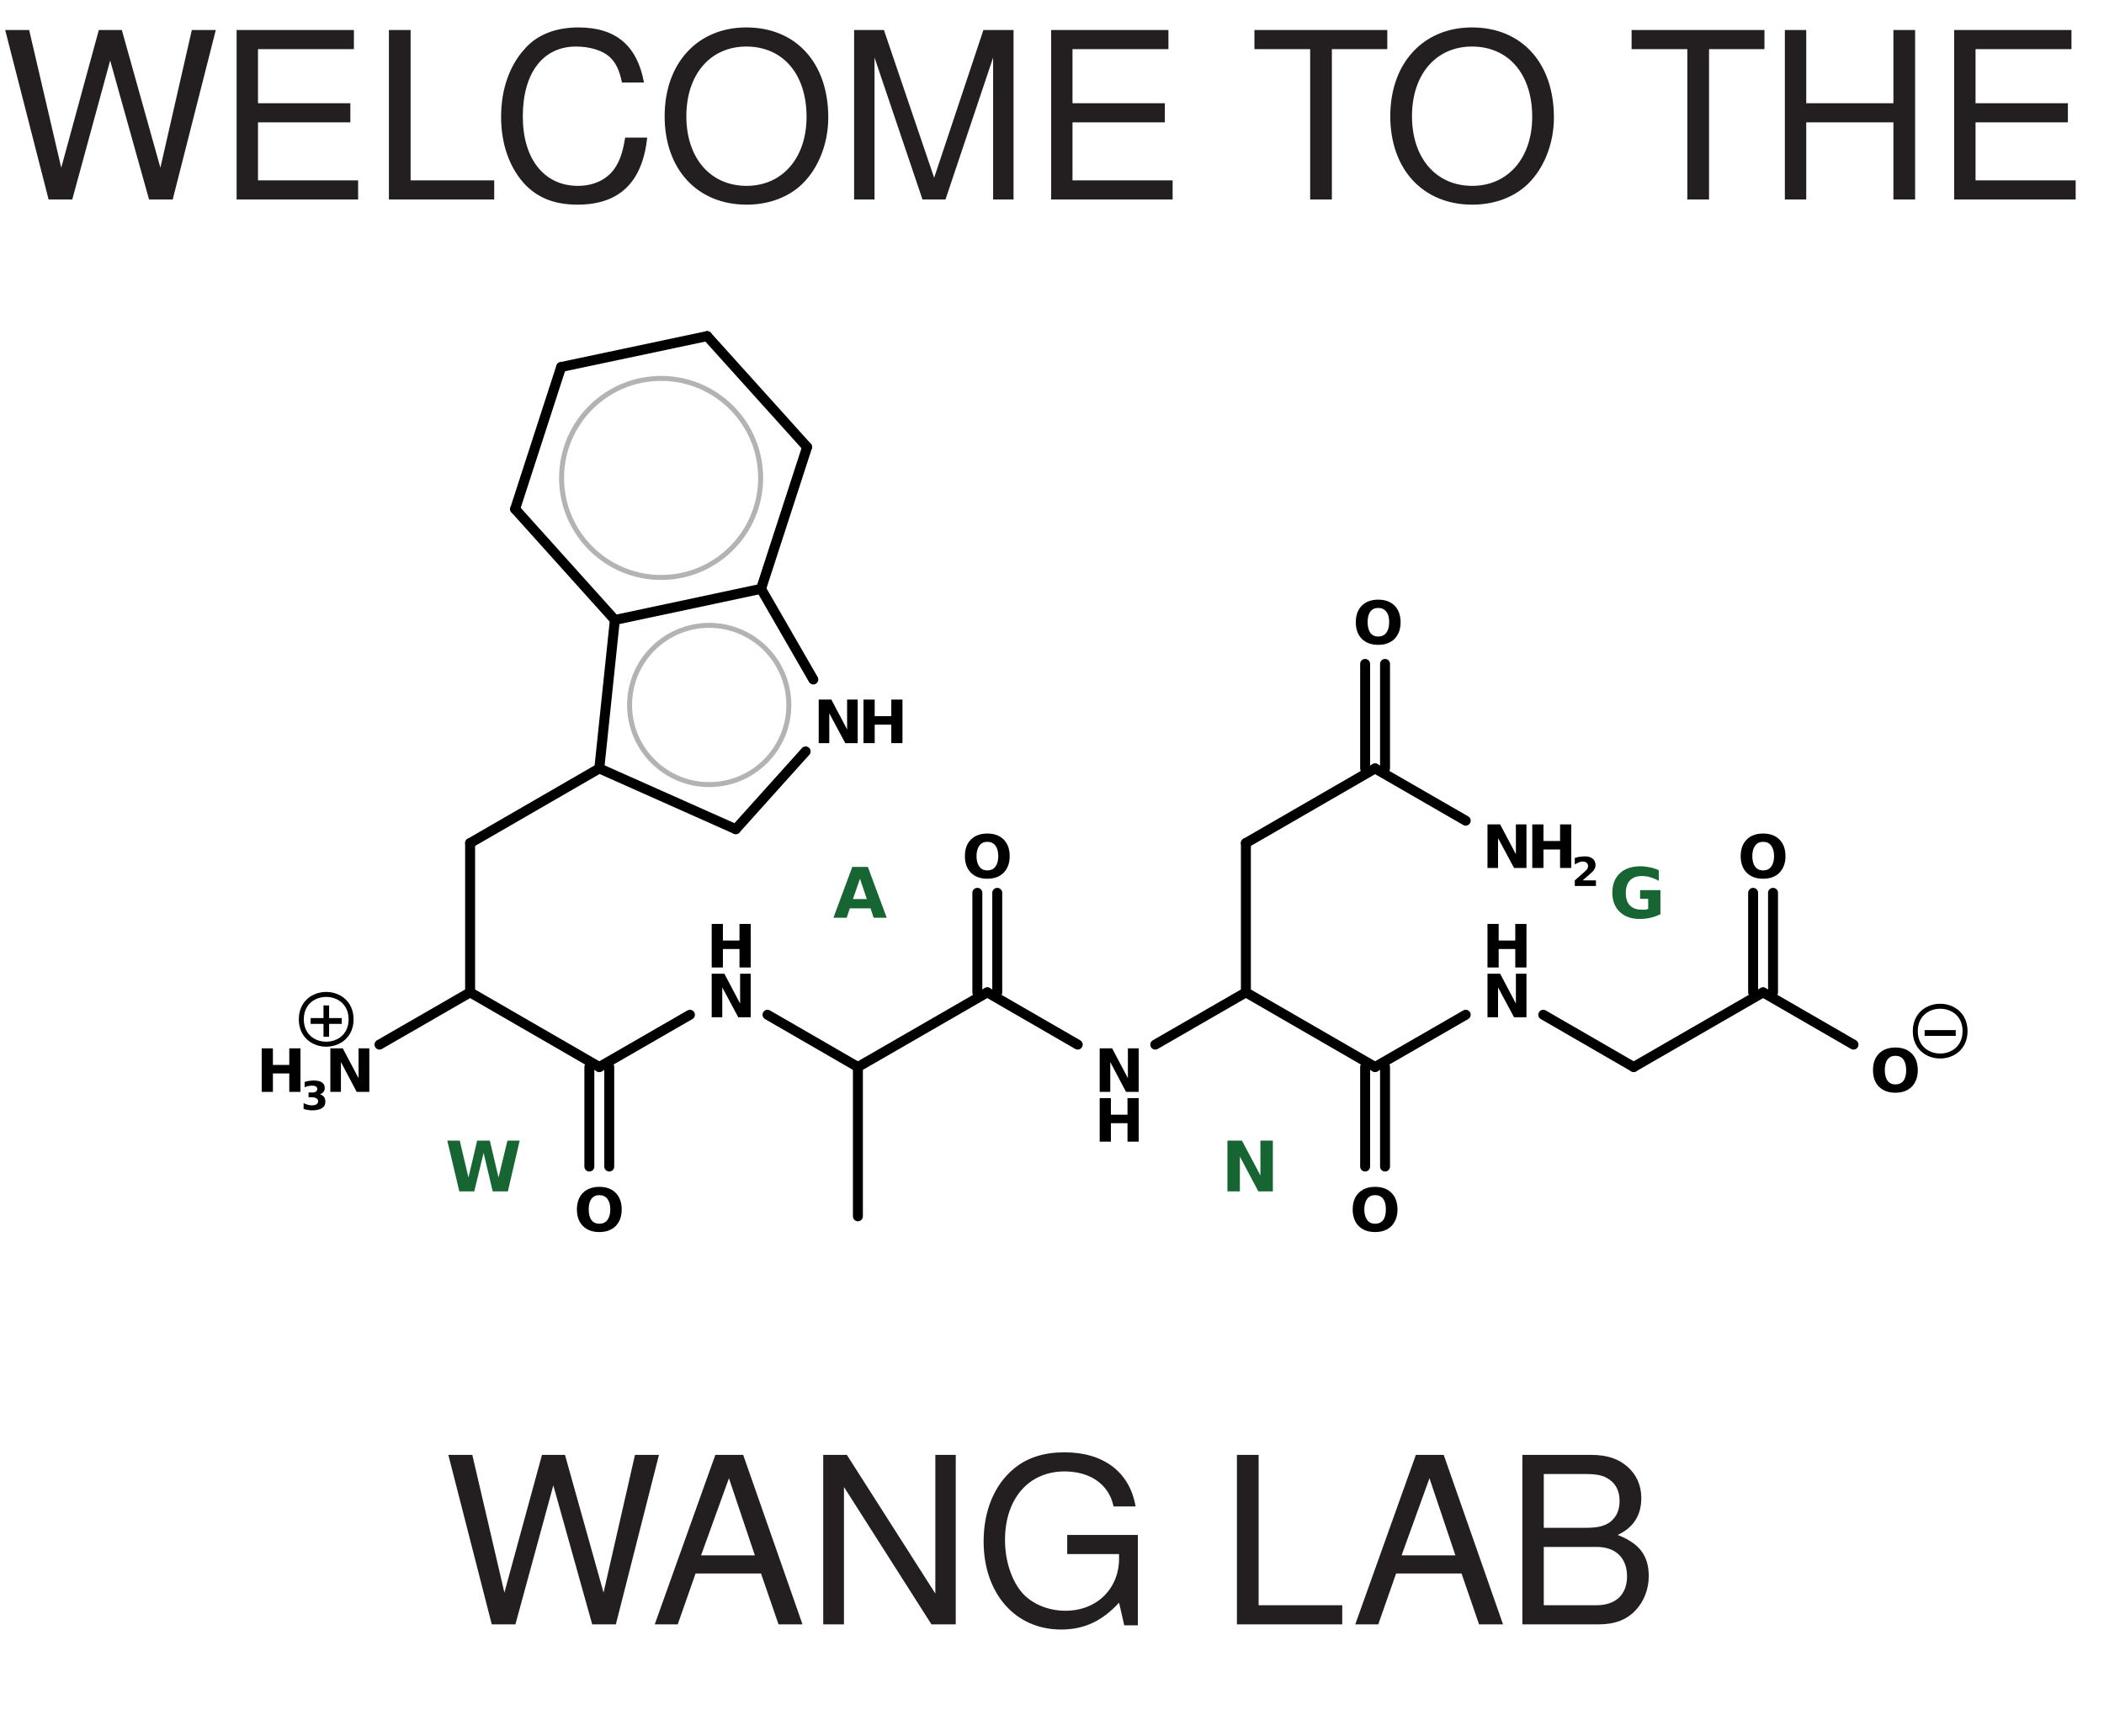
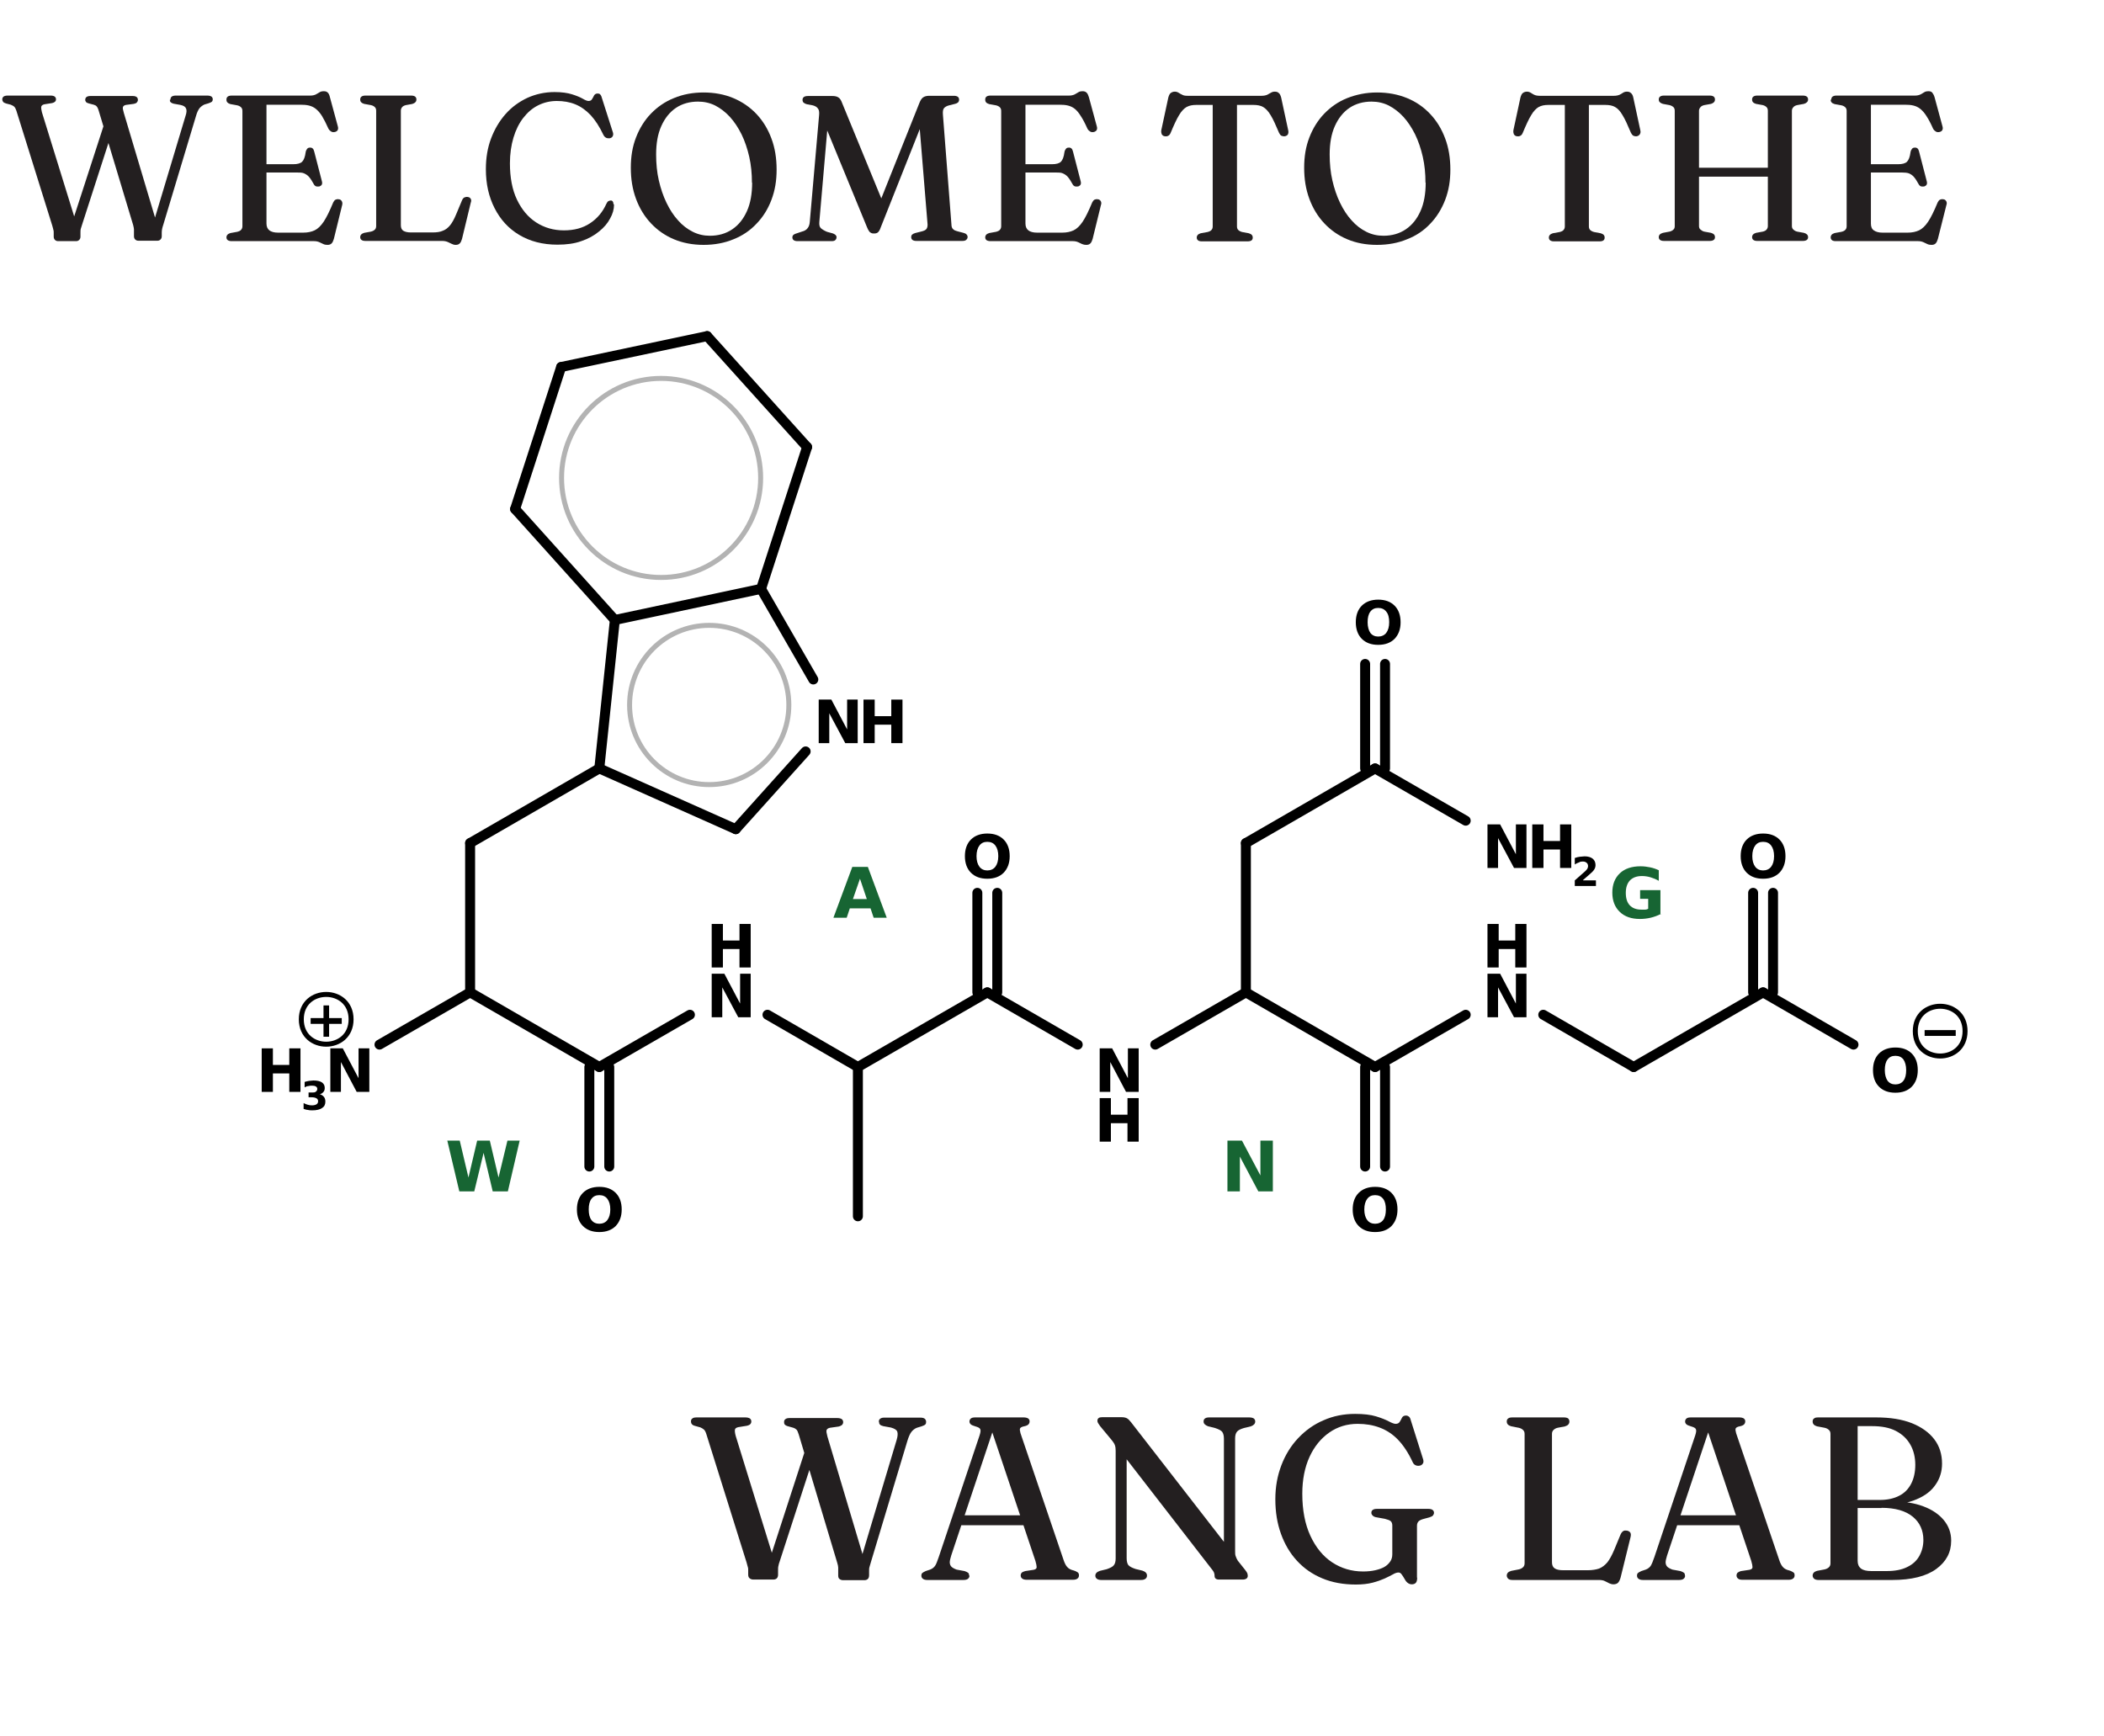
<svg xmlns="http://www.w3.org/2000/svg" id="Layer_1" version="1.1" viewBox="0 0 101.46 83.72">
  <defs>
    <style>
      .st0, .st1, .st2, .st3 {
        fill: none;
      }

      .st4 {
        fill: #176533;
+       }
+ 
+       .st5 {
+         fill: #231f20;
      }

      .st1, .st2 {
        stroke-width: .24px;
      }

      .st1, .st3 {
        stroke: #000;
      }

      .st2 {
        opacity: .6;
        stroke: gray;
      }

-       .st2, .st5, .st6 {
+       .st2, .st6 {
        isolation: isolate;
-       }
- 
-       .st6 {
-         fill: #231f20;
-         font-family: Helvetica, Helvetica;
-         font-size: 11.2px;
      }

      .st3 {
        stroke-linecap: round;
        stroke-width: .48px;
      }
    </style>
  </defs>
-   <g class="st5">
-     <text class="st6" transform="translate(21.37 78.34)">
-       <tspan x="0" y="0">WANG LAB</tspan>
-     </text>
+   <g class="st6">
+     <g class="st6">
+       <g class="st6">
+         <path class="st5" d="M38.83,69.84l.49.16-1.72,5.3c-.03.08-.05.15-.06.21-.02.07-.02.14-.02.23v.2c0,.08-.02.14-.06.18-.04.04-.1.06-.17.06h-.96c-.07,0-.13-.02-.18-.06s-.07-.1-.07-.18v-.2c0-.06,0-.12-.02-.17-.01-.05-.03-.12-.06-.22l-1.94-6.19c-.03-.1-.07-.17-.11-.21s-.11-.08-.18-.11l-.25-.07c-.08-.02-.13-.05-.16-.09-.03-.04-.04-.08-.04-.13,0-.06.02-.11.07-.14.04-.04.12-.05.22-.05h2.33c.1,0,.17.02.22.05.05.04.07.08.07.15,0,.1-.07.17-.2.2l-.43.07c-.09.02-.15.06-.16.12s0,.17.04.31l1.91,6.18-.46.34,1.93-5.94ZM42.38,68.57c0-.07.02-.12.07-.15.05-.04.12-.05.21-.05h1.72c.1,0,.18.02.22.06.04.04.06.09.06.15,0,.05-.01.09-.04.12-.03.03-.09.06-.18.09l-.23.07c-.1.04-.19.11-.26.2-.07.09-.13.23-.19.42l-1.76,5.85c-.03.1-.05.18-.07.24s-.02.13-.02.2v.2c0,.08-.02.14-.06.18s-.1.06-.17.06h-1.02c-.07,0-.13-.02-.18-.06s-.06-.1-.06-.18v-.2c0-.06,0-.12,0-.17,0-.06-.02-.14-.05-.24l-1.85-6.17c-.04-.12-.07-.2-.11-.24s-.09-.07-.15-.09l-.25-.07c-.08-.02-.13-.05-.16-.08-.03-.03-.04-.07-.04-.12,0-.07.02-.12.07-.15.05-.04.12-.05.21-.05h2.28c.1,0,.17.02.22.05.05.04.07.09.07.15,0,.05-.02.09-.05.13-.04.03-.09.06-.17.08l-.42.06c-.09.02-.14.06-.16.11s0,.16.04.31l1.84,6.17-.39.3,1.89-6.31c.05-.17.06-.3.03-.39s-.13-.15-.3-.2l-.38-.07c-.07-.02-.13-.04-.16-.08-.03-.03-.04-.07-.04-.12Z" />
+         <path class="st5" d="M46.75,75.99c0,.06-.02.11-.07.15-.04.04-.12.06-.22.06h-1.74c-.1,0-.17-.02-.22-.06-.05-.04-.07-.09-.07-.15,0-.05.01-.09.04-.12.03-.03.08-.06.17-.1l.21-.07c.11-.04.19-.11.24-.18s.11-.22.18-.43l1.97-5.87c.04-.13.06-.23.03-.29-.02-.06-.1-.1-.24-.14-.1-.03-.18-.06-.22-.1-.04-.04-.06-.08-.06-.13,0-.06.02-.11.07-.15.05-.04.12-.05.22-.05h2.32c.1,0,.17.02.22.05.05.04.07.08.07.14s-.02.11-.06.15c-.04.04-.11.07-.21.09-.11.02-.17.06-.19.1-.02.05-.01.12.02.23l2.08,6.12c.05.15.11.27.18.34.07.08.17.13.3.16.1.03.17.07.21.1.04.04.05.08.05.14,0,.06-.02.11-.07.15-.05.04-.12.06-.22.06h-2.23c-.1,0-.17-.02-.22-.06-.05-.04-.07-.09-.07-.15,0-.05.02-.1.05-.13s.09-.06.17-.08l.4-.06c.1-.02.15-.06.15-.13,0-.06-.02-.16-.06-.3l-2.15-6.41.17-.08-2.08,6.23c-.04.13-.07.25-.07.33s.03.16.08.21c.05.05.14.1.25.14l.38.07c.07.02.13.05.17.08s.05.07.05.13ZM46.21,73.08h3.35l.04.48h-3.44l.05-.48Z" />
+         <path class="st5" d="M55.31,75.99c0,.06-.02.11-.07.15-.05.04-.12.06-.22.06h-1.91c-.1,0-.17-.02-.22-.06-.05-.04-.07-.09-.07-.15,0-.1.07-.18.22-.23l.33-.08c.17-.06.29-.12.34-.19.06-.07.09-.18.09-.33v-5.19c0-.11-.01-.2-.04-.28-.03-.08-.1-.18-.22-.32l-.49-.59c-.05-.07-.08-.12-.1-.15-.02-.03-.03-.07-.03-.11,0-.06.02-.1.06-.13s.09-.04.16-.04h.96c.1,0,.18.02.24.05.06.03.13.1.2.19l4.72,6.08-.24.5v-5.78c0-.15-.03-.26-.08-.33-.05-.07-.17-.13-.35-.19l-.33-.08c-.15-.06-.22-.13-.22-.23,0-.07.02-.12.07-.15.05-.04.12-.05.22-.05h1.91c.1,0,.17.02.22.05.05.04.07.09.07.15,0,.1-.07.18-.21.23l-.33.08c-.17.05-.29.11-.34.18-.06.07-.09.18-.09.33v5.41c0,.11,0,.2.03.27.02.07.06.14.1.21l.35.44c.06.07.09.13.11.17.01.04.02.08.02.12,0,.06-.02.1-.06.13-.04.03-.1.05-.18.05h-1.14c-.15,0-.22-.06-.22-.18,0-.06-.01-.11-.03-.16-.02-.05-.08-.14-.19-.27l-4.43-5.72.41-.32v5.62c0,.15.03.26.08.33.06.07.17.13.35.19l.33.08c.15.05.22.13.22.23Z" />
+         <path class="st5" d="M68.34,76.08c0,.12-.02.2-.06.25s-.11.08-.2.08c-.08,0-.15-.03-.21-.08s-.11-.12-.15-.2c-.04-.08-.09-.14-.13-.2-.04-.06-.09-.09-.15-.09-.08,0-.17.03-.27.09s-.24.12-.4.2c-.16.07-.35.14-.58.2-.23.06-.5.09-.81.09-.6,0-1.15-.1-1.62-.3-.48-.2-.88-.48-1.22-.85s-.59-.8-.77-1.3c-.18-.5-.27-1.05-.27-1.66s.1-1.14.29-1.64.46-.94.81-1.31c.35-.37.75-.66,1.22-.86.47-.21.98-.31,1.53-.31.41,0,.75.04,1.01.12s.46.16.61.24c.15.08.26.12.33.12.09,0,.16-.03.2-.1.04-.07.08-.13.11-.2.04-.07.1-.1.19-.1.06,0,.1.02.14.05.04.03.07.09.09.17l.6,1.9c.02.08.02.15-.02.2-.04.06-.09.09-.17.1-.07.01-.13,0-.19-.03-.06-.03-.1-.08-.13-.15-.21-.45-.45-.81-.71-1.08-.26-.27-.56-.46-.88-.58-.32-.12-.67-.18-1.06-.18-.51,0-.97.14-1.37.42-.4.28-.72.67-.95,1.17s-.35,1.1-.35,1.78c0,.79.13,1.47.39,2.03.26.56.61.99,1.05,1.28s.94.44,1.49.44c.22,0,.41-.02.59-.06.17-.04.32-.09.44-.16.12-.07.21-.16.28-.26s.1-.22.1-.35v-1.38c0-.09-.02-.16-.07-.21-.05-.05-.14-.08-.29-.12l-.39-.07c-.08-.01-.15-.04-.19-.08s-.07-.08-.07-.14c0-.06.02-.11.07-.14.05-.04.12-.05.22-.05h2.45c.1,0,.17.02.21.05.05.04.07.08.07.14,0,.05-.02.09-.05.13s-.09.06-.17.09l-.26.07c-.12.03-.21.07-.26.12-.05.05-.08.12-.08.22v2.5Z" />
+         <path class="st5" d="M75.48,68.79l-.37.07c-.09.02-.15.06-.2.11-.05.05-.07.11-.07.19v6.18c0,.14.04.24.13.3s.22.09.41.09h1.18c.22,0,.4-.03.55-.08.15-.06.28-.16.4-.3.11-.14.22-.34.33-.6l.31-.75c.04-.08.08-.13.13-.16.05-.03.11-.03.18-.02.08.02.13.05.16.1.03.05.03.12.01.21l-.48,1.95c-.03.11-.07.19-.12.25-.05.05-.13.08-.22.08-.08,0-.14-.02-.21-.05-.07-.04-.14-.07-.22-.11-.08-.04-.18-.05-.3-.05h-4.14c-.1,0-.17-.02-.21-.06-.04-.04-.07-.09-.07-.15,0-.11.07-.19.22-.23l.36-.07c.09-.02.16-.06.21-.11.05-.05.07-.11.07-.19v-6.23c0-.08-.02-.14-.07-.19-.05-.05-.12-.09-.21-.11l-.36-.07c-.15-.04-.22-.12-.22-.23,0-.07.02-.12.07-.15.04-.04.12-.05.21-.05h2.47c.1,0,.17.02.21.05.04.04.06.09.06.15,0,.11-.07.19-.21.23Z" />
+         <path class="st5" d="M81.26,75.99c0,.06-.02.11-.07.15-.04.04-.12.06-.22.06h-1.74c-.1,0-.17-.02-.22-.06-.05-.04-.07-.09-.07-.15,0-.05.01-.09.04-.12.03-.03.08-.06.17-.1l.21-.07c.11-.04.19-.11.24-.18.05-.08.11-.22.18-.43l1.97-5.87c.04-.13.06-.23.03-.29-.02-.06-.1-.1-.24-.14-.1-.03-.18-.06-.22-.1-.04-.04-.06-.08-.06-.13,0-.06.02-.11.07-.15.05-.04.12-.05.22-.05h2.32c.1,0,.17.02.22.05.05.04.07.08.07.14s-.02.11-.06.15c-.04.04-.11.07-.21.09-.11.02-.17.06-.19.1-.02.05-.01.12.02.23l2.08,6.12c.05.15.11.27.18.34.07.08.17.13.3.16.1.03.17.07.21.1s.05.08.05.14c0,.06-.02.11-.07.15-.05.04-.12.06-.22.06h-2.23c-.1,0-.17-.02-.21-.06-.05-.04-.07-.09-.07-.15,0-.05.02-.1.05-.13.04-.03.09-.06.17-.08l.4-.06c.1-.02.15-.06.15-.13,0-.06-.02-.16-.06-.3l-2.15-6.41.17-.08-2.08,6.23c-.04.13-.07.25-.07.33s.03.16.08.21c.05.05.14.1.25.14l.38.07c.07.02.13.05.17.08.04.03.05.07.05.13ZM80.71,73.08h3.35l.04.48h-3.44l.05-.48Z" />
+         <path class="st5" d="M94.09,74.31c0,.56-.24,1.01-.72,1.36-.48.35-1.19.53-2.12.53h-3.56c-.09,0-.16-.02-.21-.06-.04-.04-.07-.09-.07-.15,0-.11.07-.19.21-.23l.37-.07c.09-.02.16-.06.21-.11.05-.05.07-.11.07-.19v-6.23c0-.08-.02-.14-.07-.19-.05-.05-.12-.09-.21-.11l-.37-.07c-.14-.04-.21-.12-.21-.23,0-.07.02-.12.07-.15.04-.04.11-.05.21-.05h2.78c.68,0,1.25.09,1.73.28.47.19.83.45,1.08.78.25.33.37.72.37,1.17,0,.37-.1.71-.31,1.01-.2.3-.51.54-.92.71-.41.18-.92.26-1.53.26l.35-.16c.58,0,1.09.08,1.51.24.43.16.76.39.99.67.23.28.35.61.35.97ZM90.73,72.73h-1.53v-.39h1.45c.37,0,.68-.07.93-.2.26-.13.45-.33.58-.58s.2-.56.2-.91c0-.37-.08-.7-.24-.98-.16-.28-.39-.5-.7-.66-.31-.16-.69-.23-1.15-.23h-.69v6.49c0,.17.05.29.16.38.11.08.27.12.5.12h.74c.39,0,.72-.06.98-.19.26-.12.46-.3.59-.53.13-.23.2-.49.2-.78,0-.46-.17-.84-.51-1.12-.34-.28-.84-.43-1.51-.43Z" />
+       </g>
+     </g>
  </g>
-   <g class="st5">
+   <g class="st6">
    <line class="st0" x1="18.3" y1="50.38" x2="22.67" y2="47.86" />
    <line class="st3" x1="18.3" y1="50.38" x2="22.67" y2="47.86" />
    <line class="st0" x1="22.67" y1="47.86" x2="28.9" y2="51.46" />
    <line class="st3" x1="22.67" y1="47.86" x2="28.9" y2="51.46" />
    <line class="st0" x1="28.9" y1="51.46" x2="33.27" y2="48.94" />
    <line class="st3" x1="28.9" y1="51.46" x2="33.27" y2="48.94" />
    <line class="st0" x1="37.01" y1="48.94" x2="41.37" y2="51.46" />
    <line class="st3" x1="37.01" y1="48.94" x2="41.37" y2="51.46" />
    <line class="st0" x1="41.37" y1="51.46" x2="47.61" y2="47.86" />
    <line class="st3" x1="41.37" y1="51.46" x2="47.61" y2="47.86" />
    <line class="st0" x1="47.61" y1="47.86" x2="51.97" y2="50.38" />
    <line class="st3" x1="47.61" y1="47.86" x2="51.97" y2="50.38" />
    <line class="st0" x1="55.71" y1="50.38" x2="60.08" y2="47.86" />
    <line class="st3" x1="55.71" y1="50.38" x2="60.08" y2="47.86" />
    <line class="st0" x1="60.08" y1="47.86" x2="66.31" y2="51.46" />
    <line class="st3" x1="60.08" y1="47.86" x2="66.31" y2="51.46" />
    <line class="st0" x1="66.31" y1="51.46" x2="70.68" y2="48.94" />
    <line class="st3" x1="66.31" y1="51.46" x2="70.68" y2="48.94" />
    <line class="st0" x1="74.42" y1="48.94" x2="78.78" y2="51.46" />
    <line class="st3" x1="74.42" y1="48.94" x2="78.78" y2="51.46" />
    <line class="st0" x1="78.78" y1="51.46" x2="85.02" y2="47.86" />
    <line class="st3" x1="78.78" y1="51.46" x2="85.02" y2="47.86" />
    <line class="st3" x1="28.42" y1="51.46" x2="28.42" y2="56.26" />
    <line class="st3" x1="29.38" y1="51.46" x2="29.38" y2="56.26" />
    <line class="st3" x1="47.13" y1="47.86" x2="47.13" y2="43.06" />
    <line class="st3" x1="48.09" y1="47.86" x2="48.09" y2="43.06" />
    <line class="st3" x1="65.83" y1="51.46" x2="65.83" y2="56.26" />
    <line class="st3" x1="66.79" y1="51.46" x2="66.79" y2="56.26" />
    <line class="st3" x1="84.54" y1="47.86" x2="84.54" y2="43.06" />
    <line class="st3" x1="85.5" y1="47.86" x2="85.5" y2="43.06" />
    <path class="st2" d="M38.04,34c0,2.12-1.72,3.84-3.84,3.84s-3.84-1.72-3.84-3.84,1.72-3.84,3.84-3.84,3.84,1.72,3.84,3.84Z" />
    <path class="st2" d="M36.68,23.05c0,2.65-2.15,4.8-4.8,4.8s-4.8-2.15-4.8-4.8,2.15-4.8,4.8-4.8,4.8,2.15,4.8,4.8Z" />
    <line class="st3" x1="22.67" y1="47.86" x2="22.67" y2="40.66" />
    <line class="st0" x1="22.67" y1="40.66" x2="28.9" y2="37.06" />
    <line class="st3" x1="22.67" y1="40.66" x2="28.9" y2="37.06" />
    <line class="st0" x1="28.9" y1="37.06" x2="35.48" y2="39.99" />
    <line class="st3" x1="28.9" y1="37.06" x2="35.48" y2="39.99" />
    <line class="st0" x1="35.48" y1="39.99" x2="38.85" y2="36.24" />
    <line class="st3" x1="35.48" y1="39.99" x2="38.85" y2="36.24" />
    <line class="st0" x1="39.22" y1="32.77" x2="36.7" y2="28.4" />
    <line class="st3" x1="39.22" y1="32.77" x2="36.7" y2="28.4" />
    <line class="st0" x1="36.7" y1="28.4" x2="38.92" y2="21.56" />
    <line class="st3" x1="36.7" y1="28.4" x2="38.92" y2="21.56" />
    <line class="st0" x1="36.7" y1="28.4" x2="29.65" y2="29.9" />
    <line class="st3" x1="36.7" y1="28.4" x2="29.65" y2="29.9" />
    <line class="st0" x1="38.92" y1="21.56" x2="34.1" y2="16.21" />
    <line class="st3" x1="38.92" y1="21.56" x2="34.1" y2="16.21" />
    <line class="st0" x1="34.1" y1="16.21" x2="27.06" y2="17.7" />
    <line class="st3" x1="34.1" y1="16.21" x2="27.06" y2="17.7" />
    <line class="st0" x1="27.06" y1="17.7" x2="24.84" y2="24.55" />
    <line class="st3" x1="27.06" y1="17.7" x2="24.84" y2="24.55" />
    <line class="st0" x1="24.84" y1="24.55" x2="29.65" y2="29.9" />
    <line class="st3" x1="24.84" y1="24.55" x2="29.65" y2="29.9" />
    <line class="st0" x1="29.65" y1="29.9" x2="28.9" y2="37.06" />
    <line class="st3" x1="29.65" y1="29.9" x2="28.9" y2="37.06" />
    <line class="st3" x1="41.37" y1="51.46" x2="41.37" y2="58.66" />
    <line class="st3" x1="60.08" y1="47.86" x2="60.08" y2="40.66" />
    <line class="st0" x1="60.08" y1="40.66" x2="66.31" y2="37.06" />
    <line class="st3" x1="60.08" y1="40.66" x2="66.31" y2="37.06" />
    <line class="st3" x1="66.79" y1="37.06" x2="66.79" y2="32.02" />
    <line class="st3" x1="65.83" y1="37.06" x2="65.83" y2="32.02" />
    <line class="st0" x1="66.31" y1="37.06" x2="70.68" y2="39.58" />
    <line class="st3" x1="66.31" y1="37.06" x2="70.68" y2="39.58" />
    <path class="st0" d="M16.93,49.16c0,1.6-2.4,1.6-2.4,0s2.4-1.6,2.4,0Z" />
    <path class="st1" d="M16.93,49.16c0,1.6-2.4,1.6-2.4,0s2.4-1.6,2.4,0Z" />
    <polygon points="15.87 48.49 15.87 49.1 16.48 49.1 16.48 49.38 15.87 49.38 15.87 50 15.6 50 15.6 49.38 14.98 49.38 14.98 49.1 15.6 49.1 15.6 48.49 15.87 48.49" />
    <line class="st0" x1="85.02" y1="47.86" x2="89.38" y2="50.38" />
    <line class="st3" x1="85.02" y1="47.86" x2="89.38" y2="50.38" />
    <path class="st0" d="M94.76,49.73c0,1.6-2.4,1.6-2.4,0s2.4-1.6,2.4,0Z" />
    <path class="st1" d="M94.76,49.73c0,1.6-2.4,1.6-2.4,0s2.4-1.6,2.4,0Z" />
    <rect x="92.81" y="49.68" width="1.5" height=".28" />
-     <path d="M28.9,57.24c.34,0,.6.1.79.29.19.19.29.46.29.8s-.1.6-.29.8c-.19.19-.45.29-.79.29s-.6-.1-.79-.29c-.19-.19-.29-.46-.29-.8s.1-.61.29-.8c.19-.19.46-.29.79-.29ZM28.9,57.64c-.17,0-.29.06-.38.18-.09.12-.13.29-.13.51s.04.39.13.51c.09.12.22.18.38.18s.3-.06.39-.18.14-.29.14-.51-.05-.39-.14-.51-.22-.18-.39-.18Z" />
-     <path d="M47.61,40.2c.34,0,.6.1.79.29.19.19.29.46.29.8s-.1.6-.29.8c-.19.19-.45.29-.79.29s-.6-.1-.79-.29c-.19-.19-.29-.46-.29-.8s.1-.61.29-.8c.19-.19.46-.29.79-.29ZM47.61,40.6c-.17,0-.29.06-.38.18-.09.12-.14.29-.14.51s.05.39.14.51.22.18.38.18.3-.06.39-.18.14-.29.14-.51-.05-.39-.14-.51-.22-.18-.39-.18Z" />
-     <path d="M66.31,57.24c.34,0,.6.1.79.29.19.19.29.46.29.8s-.1.6-.29.8c-.19.19-.45.29-.79.29s-.6-.1-.79-.29c-.19-.19-.29-.46-.29-.8s.1-.61.29-.8c.19-.19.46-.29.79-.29ZM66.31,57.64c-.17,0-.29.06-.38.18-.09.12-.14.29-.14.51s.05.39.14.51.22.18.38.18.3-.06.39-.18.13-.29.13-.51-.04-.39-.13-.51c-.09-.12-.22-.18-.39-.18Z" />
-     <path d="M85.02,40.2c.34,0,.6.1.79.29.19.19.29.46.29.8s-.1.6-.29.8c-.19.19-.45.29-.79.29s-.6-.1-.79-.29c-.19-.19-.29-.46-.29-.8s.1-.61.29-.8c.19-.19.46-.29.79-.29ZM85.02,40.6c-.17,0-.29.06-.38.18-.09.12-.14.29-.14.51s.05.39.14.51.22.18.38.18.3-.06.39-.18.14-.29.14-.51-.05-.39-.14-.51-.22-.18-.39-.18Z" />
+     <path d="M28.9,57.24c.34,0,.6.1.79.29.19.19.29.46.29.8s-.1.6-.29.8c-.19.19-.45.29-.79.29s-.6-.1-.79-.29c-.19-.19-.29-.46-.29-.8s.1-.61.29-.8.46-.29.79-.29ZM28.9,57.64c-.17,0-.29.06-.38.18-.09.12-.13.29-.13.51s.04.39.13.51c.09.12.22.18.38.18s.3-.06.39-.18.14-.29.14-.51-.05-.39-.14-.51-.22-.18-.39-.18Z" />
+     <path d="M47.61,40.2c.34,0,.6.1.79.29s.29.46.29.8-.1.6-.29.8c-.19.19-.45.29-.79.29s-.6-.1-.79-.29-.29-.46-.29-.8.1-.61.29-.8c.19-.19.46-.29.79-.29ZM47.61,40.6c-.17,0-.29.06-.38.18s-.14.29-.14.51.05.39.14.51.22.18.38.18.3-.06.39-.18.14-.29.14-.51-.05-.39-.14-.51-.22-.18-.39-.18Z" />
+     <path d="M66.31,57.24c.34,0,.6.1.79.29.19.19.29.46.29.8s-.1.6-.29.8c-.19.19-.45.29-.79.29s-.6-.1-.79-.29c-.19-.19-.29-.46-.29-.8s.1-.61.29-.8.46-.29.79-.29ZM66.31,57.64c-.17,0-.29.06-.38.18s-.14.29-.14.51.05.39.14.51.22.18.38.18.3-.06.39-.18.13-.29.13-.51-.04-.39-.13-.51-.22-.18-.39-.18Z" />
+     <path d="M85.02,40.2c.34,0,.6.1.79.29.19.19.29.46.29.8s-.1.6-.29.8c-.19.19-.45.29-.79.29s-.6-.1-.79-.29c-.19-.19-.29-.46-.29-.8s.1-.61.29-.8.46-.29.79-.29ZM85.02,40.6c-.17,0-.29.06-.38.18s-.14.29-.14.51.05.39.14.51.22.18.38.18.3-.06.39-.18.14-.29.14-.51-.05-.39-.14-.51-.22-.18-.39-.18Z" />
    <polygon points="34.32 46.96 34.93 46.96 35.69 48.4 35.69 46.96 36.2 46.96 36.2 49.06 35.6 49.06 34.83 47.62 34.83 49.06 34.32 49.06 34.32 46.96" />
    <polygon points="34.32 44.56 34.86 44.56 34.86 45.36 35.66 45.36 35.66 44.56 36.2 44.56 36.2 46.66 35.66 46.66 35.66 45.77 34.86 45.77 34.86 46.66 34.32 46.66 34.32 44.56" />
    <polygon points="53.03 50.56 53.63 50.56 54.39 52 54.39 50.56 54.91 50.56 54.91 52.66 54.3 52.66 53.54 51.22 53.54 52.66 53.03 52.66 53.03 50.56" />
    <polygon points="53.03 52.96 53.57 52.96 53.57 53.76 54.37 53.76 54.37 52.96 54.91 52.96 54.91 55.06 54.37 55.06 54.37 54.17 53.57 54.17 53.57 55.06 53.03 55.06 53.03 52.96" />
    <polygon points="71.73 46.96 72.34 46.96 73.1 48.4 73.1 46.96 73.61 46.96 73.61 49.06 73.01 49.06 72.24 47.62 72.24 49.06 71.73 49.06 71.73 46.96" />
    <polygon points="71.73 44.56 72.27 44.56 72.27 45.36 73.07 45.36 73.07 44.56 73.61 44.56 73.61 46.66 73.07 46.66 73.07 45.77 72.27 45.77 72.27 46.66 71.73 46.66 71.73 44.56" />
    <polygon class="st4" points="21.57 55.01 22.17 55.01 22.59 56.79 23.01 55.01 23.62 55.01 24.04 56.79 24.47 55.01 25.06 55.01 24.49 57.46 23.76 57.46 23.32 55.6 22.87 57.46 22.15 57.46 21.57 55.01" />
    <polygon points="39.48 33.74 40.09 33.74 40.85 35.18 40.85 33.74 41.36 33.74 41.36 35.84 40.76 35.84 39.99 34.4 39.99 35.84 39.48 35.84 39.48 33.74" />
    <polygon points="41.64 33.74 42.18 33.74 42.18 34.54 42.98 34.54 42.98 33.74 43.52 33.74 43.52 35.84 42.98 35.84 42.98 34.95 42.18 34.95 42.18 35.84 41.64 35.84 41.64 33.74" />
-     <path class="st4" d="M41.13,43.36h.67l-.33-.98-.34.98ZM41.97,43.81h-.99l-.15.45h-.64l.91-2.45h.75l.91,2.45h-.63l-.15-.45h-.01Z" />
+     <path class="st4" d="M41.13,43.36h.67l-.33-.98s-.34.98-.34.98ZM41.97,43.81h-.99l-.15.45h-.64l.91-2.45h.75l.91,2.45h-.63l-.15-.45s0,0,0,0Z" />
    <polygon class="st4" points="59.19 55.01 59.89 55.01 60.78 56.69 60.78 55.01 61.38 55.01 61.38 57.46 60.68 57.46 59.79 55.78 59.79 57.46 59.19 57.46 59.19 55.01" />
-     <path d="M66.46,28.92c.34,0,.6.1.79.29.19.19.29.46.29.8s-.1.6-.29.8c-.19.19-.45.29-.79.29s-.6-.1-.79-.29c-.19-.19-.29-.46-.29-.8s.1-.61.29-.8c.19-.19.46-.29.79-.29ZM66.46,29.32c-.17,0-.29.06-.38.18-.09.12-.13.29-.13.51s.05.39.13.51c.09.12.22.18.38.18s.3-.06.39-.18c.09-.12.14-.29.14-.51s-.04-.39-.14-.51c-.09-.12-.22-.18-.39-.18Z" />
+     <path d="M66.46,28.92c.34,0,.6.1.79.29s.29.46.29.8-.1.6-.29.8c-.19.19-.45.29-.79.29s-.6-.1-.79-.29-.29-.46-.29-.8.1-.61.29-.8c.19-.19.46-.29.79-.29ZM66.46,29.32c-.17,0-.29.06-.38.18s-.13.29-.13.51.05.39.13.51c.09.12.22.18.38.18s.3-.06.39-.18.14-.29.14-.51-.04-.39-.14-.51c-.09-.12-.22-.18-.39-.18Z" />
    <polygon points="71.73 39.76 72.34 39.76 73.1 41.2 73.1 39.76 73.61 39.76 73.61 41.86 73.01 41.86 72.24 40.42 72.24 41.86 71.73 41.86 71.73 39.76" />
    <polygon points="73.89 39.76 74.43 39.76 74.43 40.56 75.23 40.56 75.23 39.76 75.77 39.76 75.77 41.86 75.23 41.86 75.23 40.97 74.43 40.97 74.43 41.86 73.89 41.86 73.89 39.76" />
-     <path d="M76.34,42.46h.62v.27h-1.02v-.27l.51-.45s.08-.08.1-.12c.02-.04.03-.08.03-.12,0-.06-.02-.12-.07-.16s-.1-.06-.18-.06c-.05,0-.12,0-.18.04-.07.02-.14.06-.21.1v-.31c.08-.03.16-.05.24-.06.08,0,.16-.02.23-.02.17,0,.3.04.39.11s.14.18.14.31c0,.07-.02.15-.06.21-.04.07-.12.15-.25.26l-.3.26h.01Z" />
-     <path class="st4" d="M80.09,44.08c-.16.08-.32.14-.49.18s-.34.06-.52.06c-.41,0-.73-.11-.97-.34s-.36-.54-.36-.93.12-.7.36-.93.58-.34,1-.34c.16,0,.32.02.46.05.15.03.29.08.42.14v.51c-.14-.08-.27-.13-.4-.17-.14-.04-.27-.06-.41-.06-.25,0-.44.07-.58.21-.13.14-.2.34-.2.6s.06.46.19.6.32.21.56.21c.07,0,.13,0,.18,0,.06,0,.11-.02.15-.04v-.48h-.39v-.42h.98v1.18l.02-.02Z" />
+     <path d="M76.34,42.46h.62v.27h-1.02v-.27l.51-.45s.08-.08.1-.12c.02-.04.03-.08.03-.12,0-.06-.02-.12-.07-.16s-.1-.06-.18-.06c-.05,0-.12,0-.18.04-.07.02-.14.06-.21.1v-.31c.08-.03.16-.05.24-.06.08,0,.16-.02.23-.02.17,0,.3.04.39.11s.14.18.14.31c0,.07-.02.15-.06.21-.04.07-.12.15-.25.26l-.3.26h.01,0Z" />
+     <path class="st4" d="M80.09,44.08c-.16.08-.32.14-.49.18s-.34.06-.52.06c-.41,0-.73-.11-.97-.34s-.36-.54-.36-.93.12-.7.36-.93.58-.34,1-.34c.16,0,.32.02.46.05.15.03.29.08.42.14v.51c-.14-.08-.27-.13-.4-.17-.14-.04-.27-.06-.41-.06-.25,0-.44.07-.58.21-.13.14-.2.34-.2.6s.06.46.19.6.32.21.56.21h.18c.06,0,.11-.02.15-.04v-.48h-.39v-.42h.98v1.18l.02-.02h0Z" />
    <polygon points="12.62 50.56 13.16 50.56 13.16 51.36 13.95 51.36 13.95 50.56 14.49 50.56 14.49 52.66 13.95 52.66 13.95 51.77 13.16 51.77 13.16 52.66 12.62 52.66 12.62 50.56" />
-     <path d="M15.41,52.77c.09.02.16.07.21.13s.07.14.07.23c0,.14-.05.24-.16.31-.1.07-.26.11-.46.11-.07,0-.15,0-.22-.02-.07,0-.14-.03-.21-.05v-.28c.07.04.14.06.2.08.07.02.13.03.2.03.1,0,.17-.02.22-.05s.08-.08.08-.15-.03-.11-.08-.14-.13-.05-.23-.05h-.15v-.23h.15c.09,0,.16,0,.2-.04.04-.03.07-.07.07-.13,0-.05-.02-.1-.07-.12-.04-.03-.1-.04-.18-.04-.06,0-.12,0-.18.02-.06,0-.12.03-.18.06v-.26c.07-.02.14-.04.21-.05.07,0,.14-.02.21-.02.18,0,.32.03.41.09s.14.15.14.27c0,.08-.02.15-.07.2-.04.05-.1.09-.19.11h0Z" />
+     <path d="M15.41,52.77c.09.02.16.07.21.13s.07.14.07.23c0,.14-.05.24-.16.31-.1.07-.26.11-.46.11-.07,0-.15,0-.22-.02-.07,0-.14-.03-.21-.05v-.28c.07.04.14.06.2.08.07.02.13.03.2.03.1,0,.17-.02.22-.05s.08-.08.08-.15-.03-.11-.08-.14-.13-.05-.23-.05h-.15v-.23h.15c.09,0,.16,0,.2-.04.04-.03.07-.07.07-.13,0-.05-.02-.1-.07-.12-.04-.03-.1-.04-.18-.04-.06,0-.12,0-.18.02-.06,0-.12.03-.18.06v-.26c.07-.02.14-.04.21-.05.07,0,.14-.02.21-.02.18,0,.32.03.41.09s.14.15.14.27c0,.08-.02.15-.07.2-.04.05-.1.09-.19.11h.01Z" />
    <polygon points="15.93 50.56 16.53 50.56 17.29 52 17.29 50.56 17.81 50.56 17.81 52.66 17.2 52.66 16.44 51.22 16.44 52.66 15.93 52.66 15.93 50.56" />
-     <path d="M91.4,50.52c.34,0,.6.1.79.29.19.19.29.46.29.8s-.1.6-.29.8c-.19.19-.45.29-.79.29s-.6-.1-.79-.29c-.19-.19-.29-.46-.29-.8s.1-.61.29-.8c.19-.19.46-.29.79-.29ZM91.4,50.92c-.17,0-.29.06-.38.18-.09.12-.13.29-.13.51s.05.39.13.51c.09.12.22.18.38.18s.3-.06.39-.18.13-.29.13-.51-.05-.39-.13-.51c-.09-.12-.22-.18-.39-.18Z" />
+     <path d="M91.4,50.52c.34,0,.6.1.79.29.19.19.29.46.29.8s-.1.6-.29.8c-.19.19-.45.29-.79.29s-.6-.1-.79-.29c-.19-.19-.29-.46-.29-.8s.1-.61.29-.8.46-.29.79-.29ZM91.4,50.92c-.17,0-.29.06-.38.18s-.13.29-.13.51.05.39.13.51c.09.12.22.18.38.18s.3-.06.39-.18.13-.29.13-.51-.05-.39-.13-.51c-.09-.12-.22-.18-.39-.18Z" />
  </g>
-   <g class="st5">
-     <text class="st6" transform="translate(0 9.62)">
-       <tspan x="0" y="0">WELCOME TO THE</tspan>
-     </text>
+   <g class="st6">
+     <g class="st6">
+       <g class="st6">
+         <path class="st5" d="M5.05,5.95l.44.14-1.53,4.74c-.02.07-.04.13-.06.19-.02.06-.02.13-.02.21v.18c0,.07-.02.12-.06.16s-.09.06-.15.06h-.86c-.07,0-.12-.02-.16-.06s-.06-.09-.06-.16v-.18c0-.06,0-.11-.02-.15,0-.04-.03-.11-.05-.2L.79,5.34c-.03-.09-.06-.15-.1-.19s-.1-.07-.17-.1l-.23-.06c-.07-.02-.12-.05-.14-.08-.02-.03-.04-.07-.04-.12,0-.05.02-.1.06-.13.04-.03.1-.05.2-.05h2.08c.09,0,.15.02.19.05.04.03.06.08.06.13,0,.09-.06.15-.18.18l-.38.06c-.08.02-.13.05-.15.11-.01.06,0,.15.03.27l1.71,5.52-.41.3,1.72-5.3ZM8.22,4.8c0-.06.02-.11.06-.14.04-.03.11-.05.19-.05h1.53c.09,0,.16.02.2.05.04.03.06.08.06.13,0,.04-.01.08-.04.11s-.08.05-.16.08l-.2.06c-.09.04-.17.1-.24.18-.06.08-.12.2-.17.38l-1.57,5.22c-.03.09-.05.16-.06.21-.01.05-.02.11-.02.18v.18c0,.07-.02.12-.06.16s-.09.06-.15.06h-.91c-.07,0-.12-.02-.16-.06-.04-.04-.06-.09-.06-.16v-.18c0-.05,0-.1,0-.15,0-.05-.02-.12-.04-.21l-1.66-5.51c-.03-.11-.07-.18-.1-.21-.03-.04-.08-.06-.14-.08l-.23-.06c-.07-.02-.12-.04-.14-.07s-.04-.06-.04-.1c0-.06.02-.11.06-.14.04-.03.1-.05.19-.05h2.04c.09,0,.15.02.19.05.04.03.06.08.06.14,0,.05-.02.08-.05.12s-.08.05-.15.07l-.38.05c-.08.02-.12.05-.14.1-.02.05,0,.14.04.28l1.64,5.5-.35.27,1.69-5.63c.05-.15.06-.27.02-.35-.03-.08-.12-.14-.27-.17l-.33-.06c-.07-.02-.11-.04-.14-.07-.03-.03-.04-.06-.04-.11Z" />
+         <path class="st5" d="M10.92,4.8c0-.06.02-.11.06-.14.04-.03.1-.05.19-.05h3.79c.11,0,.19-.02.26-.05.07-.04.13-.07.19-.11.06-.04.13-.05.21-.05s.14.02.19.07c.04.04.08.12.1.22l.38,1.4c.02.07.02.12,0,.17-.02.05-.06.08-.12.1-.07.02-.13.02-.19-.01-.05-.03-.1-.07-.14-.14-.11-.25-.22-.46-.31-.61-.1-.16-.2-.27-.3-.35-.1-.08-.21-.13-.33-.16-.12-.03-.26-.04-.43-.04h-1.62v5.73c0,.15.05.26.14.33s.23.11.42.11h1.21c.22,0,.4-.04.55-.11.15-.07.3-.21.44-.42.14-.21.29-.52.46-.93.03-.06.07-.11.11-.13s.1-.03.15-.02c.07,0,.12.04.15.09.03.05.04.11.02.19l-.4,1.63c-.03.1-.06.17-.11.22-.05.05-.11.07-.2.07-.07,0-.14-.01-.2-.04-.06-.03-.12-.06-.19-.09-.07-.03-.15-.05-.25-.05h-3.98c-.08,0-.15-.02-.19-.05s-.06-.08-.06-.13c0-.1.06-.17.19-.21l.33-.06c.08-.02.15-.05.19-.1s.06-.1.06-.17v-5.56c0-.07-.02-.13-.06-.17s-.1-.08-.19-.1l-.33-.06c-.13-.04-.19-.1-.19-.21ZM12.41,7.92h1.73c.2,0,.35-.04.43-.12.08-.08.14-.23.17-.46.01-.07.04-.12.07-.16s.07-.06.13-.06c.11-.01.18.05.21.18l.37,1.43c.02.07.02.13,0,.17-.02.04-.06.07-.11.09-.06.01-.11.01-.16,0-.05-.02-.09-.05-.12-.11-.08-.15-.16-.27-.23-.35s-.15-.13-.24-.17-.2-.04-.33-.04h-1.92v-.41Z" />
+         <path class="st5" d="M19.9,5.01l-.33.06c-.08.02-.14.05-.18.1s-.06.1-.06.17v5.52c0,.13.04.22.12.27.08.05.2.08.36.08h1.05c.19,0,.36-.02.49-.08.14-.05.25-.14.35-.26s.2-.3.3-.54l.28-.67c.03-.07.07-.12.12-.14.05-.02.1-.03.16-.02.07.01.11.04.14.09.03.05.03.11,0,.19l-.42,1.74c-.03.1-.06.17-.11.22-.05.05-.11.07-.2.07-.07,0-.13-.02-.19-.05-.06-.03-.12-.06-.19-.09-.07-.03-.16-.05-.27-.05h-3.7c-.09,0-.15-.02-.19-.05s-.06-.08-.06-.13c0-.1.06-.17.19-.21l.33-.06c.08-.02.14-.05.19-.1.04-.04.06-.1.06-.17v-5.56c0-.07-.02-.13-.06-.17-.04-.04-.1-.08-.19-.1l-.33-.06c-.13-.04-.19-.1-.19-.21,0-.06.02-.11.06-.14.04-.03.1-.05.19-.05h2.21c.09,0,.15.02.19.05.04.03.06.08.06.14,0,.1-.06.17-.19.21Z" />
+         <path class="st5" d="M29.61,9.87c0,.22-.06.44-.19.67-.12.23-.3.44-.54.63-.23.19-.52.35-.85.46-.33.12-.72.17-1.15.17-.71,0-1.32-.16-1.84-.47-.52-.31-.91-.74-1.19-1.29s-.42-1.17-.42-1.88c0-.54.08-1.03.25-1.48.17-.45.4-.84.7-1.18s.65-.59,1.05-.78c.4-.18.84-.28,1.31-.28.35,0,.63.04.85.11.22.07.39.14.51.21.12.07.21.11.28.11.08,0,.14-.03.17-.09.04-.06.07-.12.1-.18.04-.06.09-.09.17-.09.05,0,.09.01.12.04s.06.08.08.16l.54,1.69c.02.07.01.13-.02.18-.03.05-.08.08-.15.09-.06,0-.12,0-.17-.03s-.09-.07-.12-.13c-.19-.4-.39-.71-.62-.96-.23-.24-.47-.41-.74-.52s-.57-.16-.89-.16-.62.07-.9.21-.51.34-.72.61c-.2.26-.36.58-.47.95s-.17.78-.17,1.24c0,.68.11,1.27.34,1.75s.54.85.93,1.1c.39.25.83.38,1.33.38s.91-.11,1.26-.34c.35-.23.61-.54.79-.94.03-.06.06-.11.1-.13s.08-.03.12-.03c.04,0,.07.02.09.05.02.03.03.06.03.11Z" />
+         <path class="st5" d="M33.92,4.46c.53,0,1.01.09,1.44.27.43.18.81.44,1.12.77.31.33.55.72.72,1.18.17.45.25.95.25,1.5s-.08,1.01-.25,1.46-.41.83-.72,1.15c-.31.33-.68.58-1.11.75-.43.18-.92.27-1.44.27s-1-.09-1.43-.27-.8-.44-1.11-.77c-.31-.33-.55-.72-.72-1.18s-.25-.95-.25-1.5.08-1.02.25-1.46c.17-.44.41-.83.72-1.15s.68-.58,1.11-.75c.43-.18.91-.27,1.43-.27ZM36.26,8.81c0-.44-.04-.85-.13-1.25-.09-.39-.21-.75-.37-1.08-.16-.32-.35-.61-.56-.84-.22-.24-.46-.42-.71-.55-.26-.13-.54-.19-.83-.19-.4,0-.76.1-1.06.3-.3.2-.54.5-.71.88s-.25.83-.25,1.37c0,.44.04.86.13,1.25.09.39.21.75.37,1.08.16.33.34.61.56.85.21.24.45.42.71.55.26.13.53.19.82.19.41,0,.77-.1,1.08-.31s.54-.5.71-.88c.17-.38.25-.84.25-1.37Z" />
+         <path class="st5" d="M42.66,9.99l-.41.2,2.08-5.21c.05-.13.11-.23.18-.28.07-.05.17-.08.3-.08h1.19c.09,0,.15.02.19.05.04.03.06.08.06.14,0,.05-.02.09-.04.12-.03.03-.08.06-.16.08l-.28.07c-.12.03-.2.08-.25.14s-.06.17-.05.31l.41,5.29c0,.11.03.19.08.23.04.05.12.08.23.11l.27.07c.07.02.12.04.15.08.03.03.05.07.05.12,0,.05-.02.1-.07.14-.04.04-.11.05-.19.05h-2.21c-.09,0-.15-.02-.19-.05-.04-.03-.06-.08-.06-.13,0-.05.01-.09.04-.12.03-.03.08-.06.15-.08l.28-.07c.13-.03.22-.07.26-.12s.06-.12.06-.22l-.44-5.38.38-.02-2.2,5.54c-.04.12-.09.2-.14.24-.05.04-.11.05-.17.05-.05,0-.1,0-.14-.02s-.08-.04-.11-.09c-.03-.04-.07-.11-.1-.19l-2.22-5.4.38-.18-.46,5.33c-.01.14.01.24.08.3.07.06.17.12.29.17l.29.08s.09.04.12.07.05.06.05.11c0,.06-.02.1-.06.14s-.11.05-.19.05h-1.63c-.09,0-.15-.02-.19-.05s-.06-.08-.06-.13.02-.1.06-.13c.04-.03.09-.05.16-.07l.24-.08c.12-.03.21-.08.27-.16.06-.07.1-.17.11-.31l.45-5.16c.01-.13,0-.24-.06-.31-.05-.07-.13-.12-.25-.15l-.27-.05c-.08-.02-.13-.05-.17-.08-.03-.03-.05-.08-.05-.13,0-.13.09-.19.27-.19h1.17c.12,0,.22.02.29.07.07.04.13.13.18.27l2.07,5.04Z" />
+         <path class="st5" d="M47.51,4.8c0-.06.02-.11.06-.14.04-.03.1-.05.19-.05h3.79c.11,0,.19-.02.26-.05.07-.04.13-.07.19-.11.06-.04.13-.05.21-.05.08,0,.14.02.19.07s.08.12.11.22l.38,1.4c.02.07.02.12,0,.17-.02.05-.07.08-.12.1-.07.02-.13.02-.19-.01-.05-.03-.1-.07-.14-.14-.11-.25-.22-.46-.32-.61-.1-.16-.19-.27-.29-.35-.1-.08-.21-.13-.33-.16-.12-.03-.26-.04-.43-.04h-1.62v5.73c0,.15.05.26.14.33s.23.11.42.11h1.21c.22,0,.4-.04.55-.11.15-.07.3-.21.44-.42.14-.21.29-.52.46-.93.03-.06.07-.11.11-.13s.1-.03.15-.02c.07,0,.12.04.15.09.03.05.04.11.01.19l-.4,1.63c-.03.1-.06.17-.11.22-.05.05-.11.07-.2.07-.07,0-.13-.01-.2-.04-.06-.03-.12-.06-.19-.09-.07-.03-.15-.05-.25-.05h-3.98c-.08,0-.15-.02-.19-.05s-.06-.08-.06-.13c0-.1.06-.17.19-.21l.33-.06c.08-.02.15-.05.19-.1s.06-.1.06-.17v-5.56c0-.07-.02-.13-.06-.17s-.1-.08-.19-.1l-.33-.06c-.13-.04-.19-.1-.19-.21ZM49,7.92h1.73c.2,0,.35-.04.43-.12.08-.08.14-.23.17-.46.01-.07.04-.12.07-.16s.07-.06.13-.06c.11-.01.18.05.21.18l.37,1.43c.02.07.02.13,0,.17-.02.04-.06.07-.11.09-.06.01-.11.01-.16,0-.05-.02-.09-.05-.12-.11-.08-.15-.16-.27-.23-.35s-.15-.13-.24-.17-.2-.04-.33-.04h-1.92v-.41Z" />
+         <path class="st5" d="M57.27,4.62h3.57c.11,0,.2-.02.27-.05.07-.04.12-.07.18-.1.05-.03.11-.05.18-.05.09,0,.15.02.2.07.05.04.08.11.11.21l.34,1.58c.02.08.01.14-.01.19s-.07.08-.14.1c-.06.01-.12,0-.17-.02s-.09-.08-.12-.14c-.16-.38-.29-.67-.41-.86-.11-.19-.24-.32-.36-.39-.12-.07-.28-.1-.47-.1h-.79v5.86c0,.07.02.13.06.17s.11.08.19.1l.32.06c.13.04.19.1.19.21,0,.12-.08.18-.25.18h-2.21c-.08,0-.15-.02-.18-.05-.04-.03-.06-.08-.06-.13,0-.1.06-.17.19-.21l.33-.06c.08-.02.15-.05.19-.1.04-.04.06-.1.06-.17v-5.86h-.79c-.19,0-.34.03-.47.1-.12.07-.25.2-.36.39-.12.19-.25.48-.41.86-.03.07-.07.12-.12.14-.05.03-.11.03-.17.02-.07-.01-.11-.05-.14-.1-.02-.05-.03-.11-.02-.19l.34-1.58c.03-.1.06-.17.11-.21.05-.04.12-.07.2-.07.07,0,.13.02.18.05.05.03.11.07.18.1.07.04.15.05.26.05Z" />
+         <path class="st5" d="M66.4,4.46c.53,0,1.01.09,1.45.27s.81.44,1.12.77c.31.33.55.72.72,1.18.17.45.25.95.25,1.5s-.08,1.01-.25,1.46c-.17.44-.41.83-.72,1.15-.31.33-.68.58-1.12.75-.43.18-.92.27-1.45.27s-1-.09-1.43-.27-.8-.44-1.11-.77c-.31-.33-.55-.72-.72-1.18s-.25-.95-.25-1.5.08-1.02.25-1.46c.17-.44.41-.83.72-1.15s.68-.58,1.11-.75.91-.27,1.43-.27ZM68.74,8.81c0-.44-.04-.85-.13-1.25-.09-.39-.21-.75-.37-1.08-.16-.32-.35-.61-.56-.84-.22-.24-.46-.42-.71-.55-.26-.13-.54-.19-.83-.19-.4,0-.76.1-1.06.3-.3.2-.54.5-.71.88s-.25.83-.25,1.37c0,.44.04.86.13,1.25s.21.75.37,1.08c.16.33.34.61.56.85.21.24.45.42.71.55.26.13.53.19.82.19.41,0,.77-.1,1.08-.31s.54-.5.71-.88c.17-.38.25-.84.25-1.37Z" />
+         <path class="st5" d="M74.26,4.62h3.57c.11,0,.2-.02.27-.05s.12-.07.17-.1.11-.05.18-.05c.09,0,.15.02.2.07.05.04.09.11.11.21l.34,1.58c.02.08.01.14-.02.19-.03.05-.07.08-.14.1-.06.01-.12,0-.17-.02-.05-.03-.09-.08-.12-.14-.16-.38-.29-.67-.41-.86-.11-.19-.23-.32-.36-.39-.12-.07-.28-.1-.47-.1h-.79v5.86c0,.07.02.13.06.17s.11.08.19.1l.32.06c.13.04.19.1.19.21,0,.12-.08.18-.24.18h-2.21c-.08,0-.14-.02-.18-.05-.04-.03-.06-.08-.06-.13,0-.1.06-.17.19-.21l.33-.06c.08-.02.15-.05.19-.1s.06-.1.06-.17v-5.86h-.79c-.19,0-.34.03-.47.1-.12.07-.25.2-.36.39-.12.19-.25.48-.41.86-.03.07-.07.12-.12.14-.05.03-.11.03-.17.02-.07-.01-.11-.05-.14-.1-.02-.05-.03-.11-.02-.19l.34-1.58c.03-.1.06-.17.11-.21.05-.04.12-.07.2-.07.07,0,.13.02.18.05.05.03.11.07.17.1s.16.05.26.05Z" />
+         <path class="st5" d="M81.93,10.9c0,.07.02.13.07.17s.1.08.18.1l.33.06c.13.04.19.1.19.21,0,.06-.02.1-.06.13s-.1.05-.19.05h-2.21c-.09,0-.15-.02-.19-.05-.04-.03-.06-.08-.06-.13,0-.1.06-.17.2-.21l.32-.06c.08-.02.14-.05.19-.1s.06-.1.06-.17v-5.56c0-.07-.02-.13-.06-.17s-.11-.08-.19-.1l-.32-.06c-.13-.04-.2-.1-.2-.21,0-.06.02-.11.06-.14.04-.03.1-.05.19-.05h2.21c.09,0,.15.02.19.05.04.03.06.08.06.14,0,.1-.06.17-.19.21l-.33.06c-.08.02-.14.05-.18.1s-.07.1-.07.17v5.56ZM81.25,8.09h4.4v.43h-4.4v-.43ZM86.41,10.9c0,.07.02.13.07.17.04.04.1.08.18.1l.33.06c.13.04.2.1.2.21,0,.06-.02.1-.06.13s-.1.05-.19.05h-2.21c-.08,0-.14-.02-.18-.05s-.06-.08-.06-.13c0-.1.06-.17.19-.21l.33-.06c.08-.02.14-.05.18-.1s.06-.1.06-.17v-5.56c0-.07-.02-.13-.06-.17s-.1-.08-.18-.1l-.33-.06c-.13-.04-.19-.1-.19-.21,0-.06.02-.11.06-.14.04-.03.1-.05.18-.05h2.21c.09,0,.15.02.19.05.04.03.06.08.06.14,0,.1-.07.17-.2.21l-.33.06c-.08.02-.14.05-.18.1-.04.04-.07.1-.07.17v5.56Z" />
+         <path class="st5" d="M88.31,4.8c0-.06.02-.11.06-.14.04-.03.1-.05.18-.05h3.79c.11,0,.19-.02.26-.05.07-.04.13-.07.19-.11.06-.04.13-.05.21-.05s.14.02.18.07.08.12.11.22l.38,1.4c.02.07.02.12,0,.17-.02.05-.06.08-.12.1-.07.02-.13.02-.19-.01-.05-.03-.1-.07-.14-.14-.11-.25-.22-.46-.32-.61-.1-.16-.2-.27-.3-.35-.1-.08-.21-.13-.33-.16-.12-.03-.26-.04-.43-.04h-1.62v5.73c0,.15.04.26.14.33s.23.11.42.11h1.21c.22,0,.4-.04.55-.11.15-.07.3-.21.44-.42.14-.21.29-.52.46-.93.03-.06.07-.11.11-.13s.1-.03.15-.02c.07,0,.12.04.15.09.03.05.04.11.01.19l-.41,1.63c-.03.1-.06.17-.11.22s-.11.07-.2.07c-.07,0-.14-.01-.2-.04-.06-.03-.12-.06-.19-.09-.07-.03-.15-.05-.25-.05h-3.98c-.08,0-.15-.02-.18-.05-.04-.03-.06-.08-.06-.13,0-.1.06-.17.19-.21l.33-.06c.08-.02.15-.05.19-.1.04-.04.06-.1.06-.17v-5.56c0-.07-.02-.13-.06-.17-.04-.04-.1-.08-.19-.1l-.33-.06c-.13-.04-.19-.1-.19-.21ZM89.8,7.92h1.73c.2,0,.35-.04.43-.12s.14-.23.17-.46c.01-.07.04-.12.07-.16s.07-.06.13-.06c.11-.01.18.05.21.18l.37,1.43c.02.07.02.13,0,.17-.02.04-.06.07-.11.09-.06.01-.11.01-.16,0-.05-.02-.09-.05-.12-.11-.08-.15-.16-.27-.23-.35s-.15-.13-.24-.17c-.09-.03-.2-.04-.33-.04h-1.92v-.41Z" />
+       </g>
+     </g>
  </g>
</svg>
